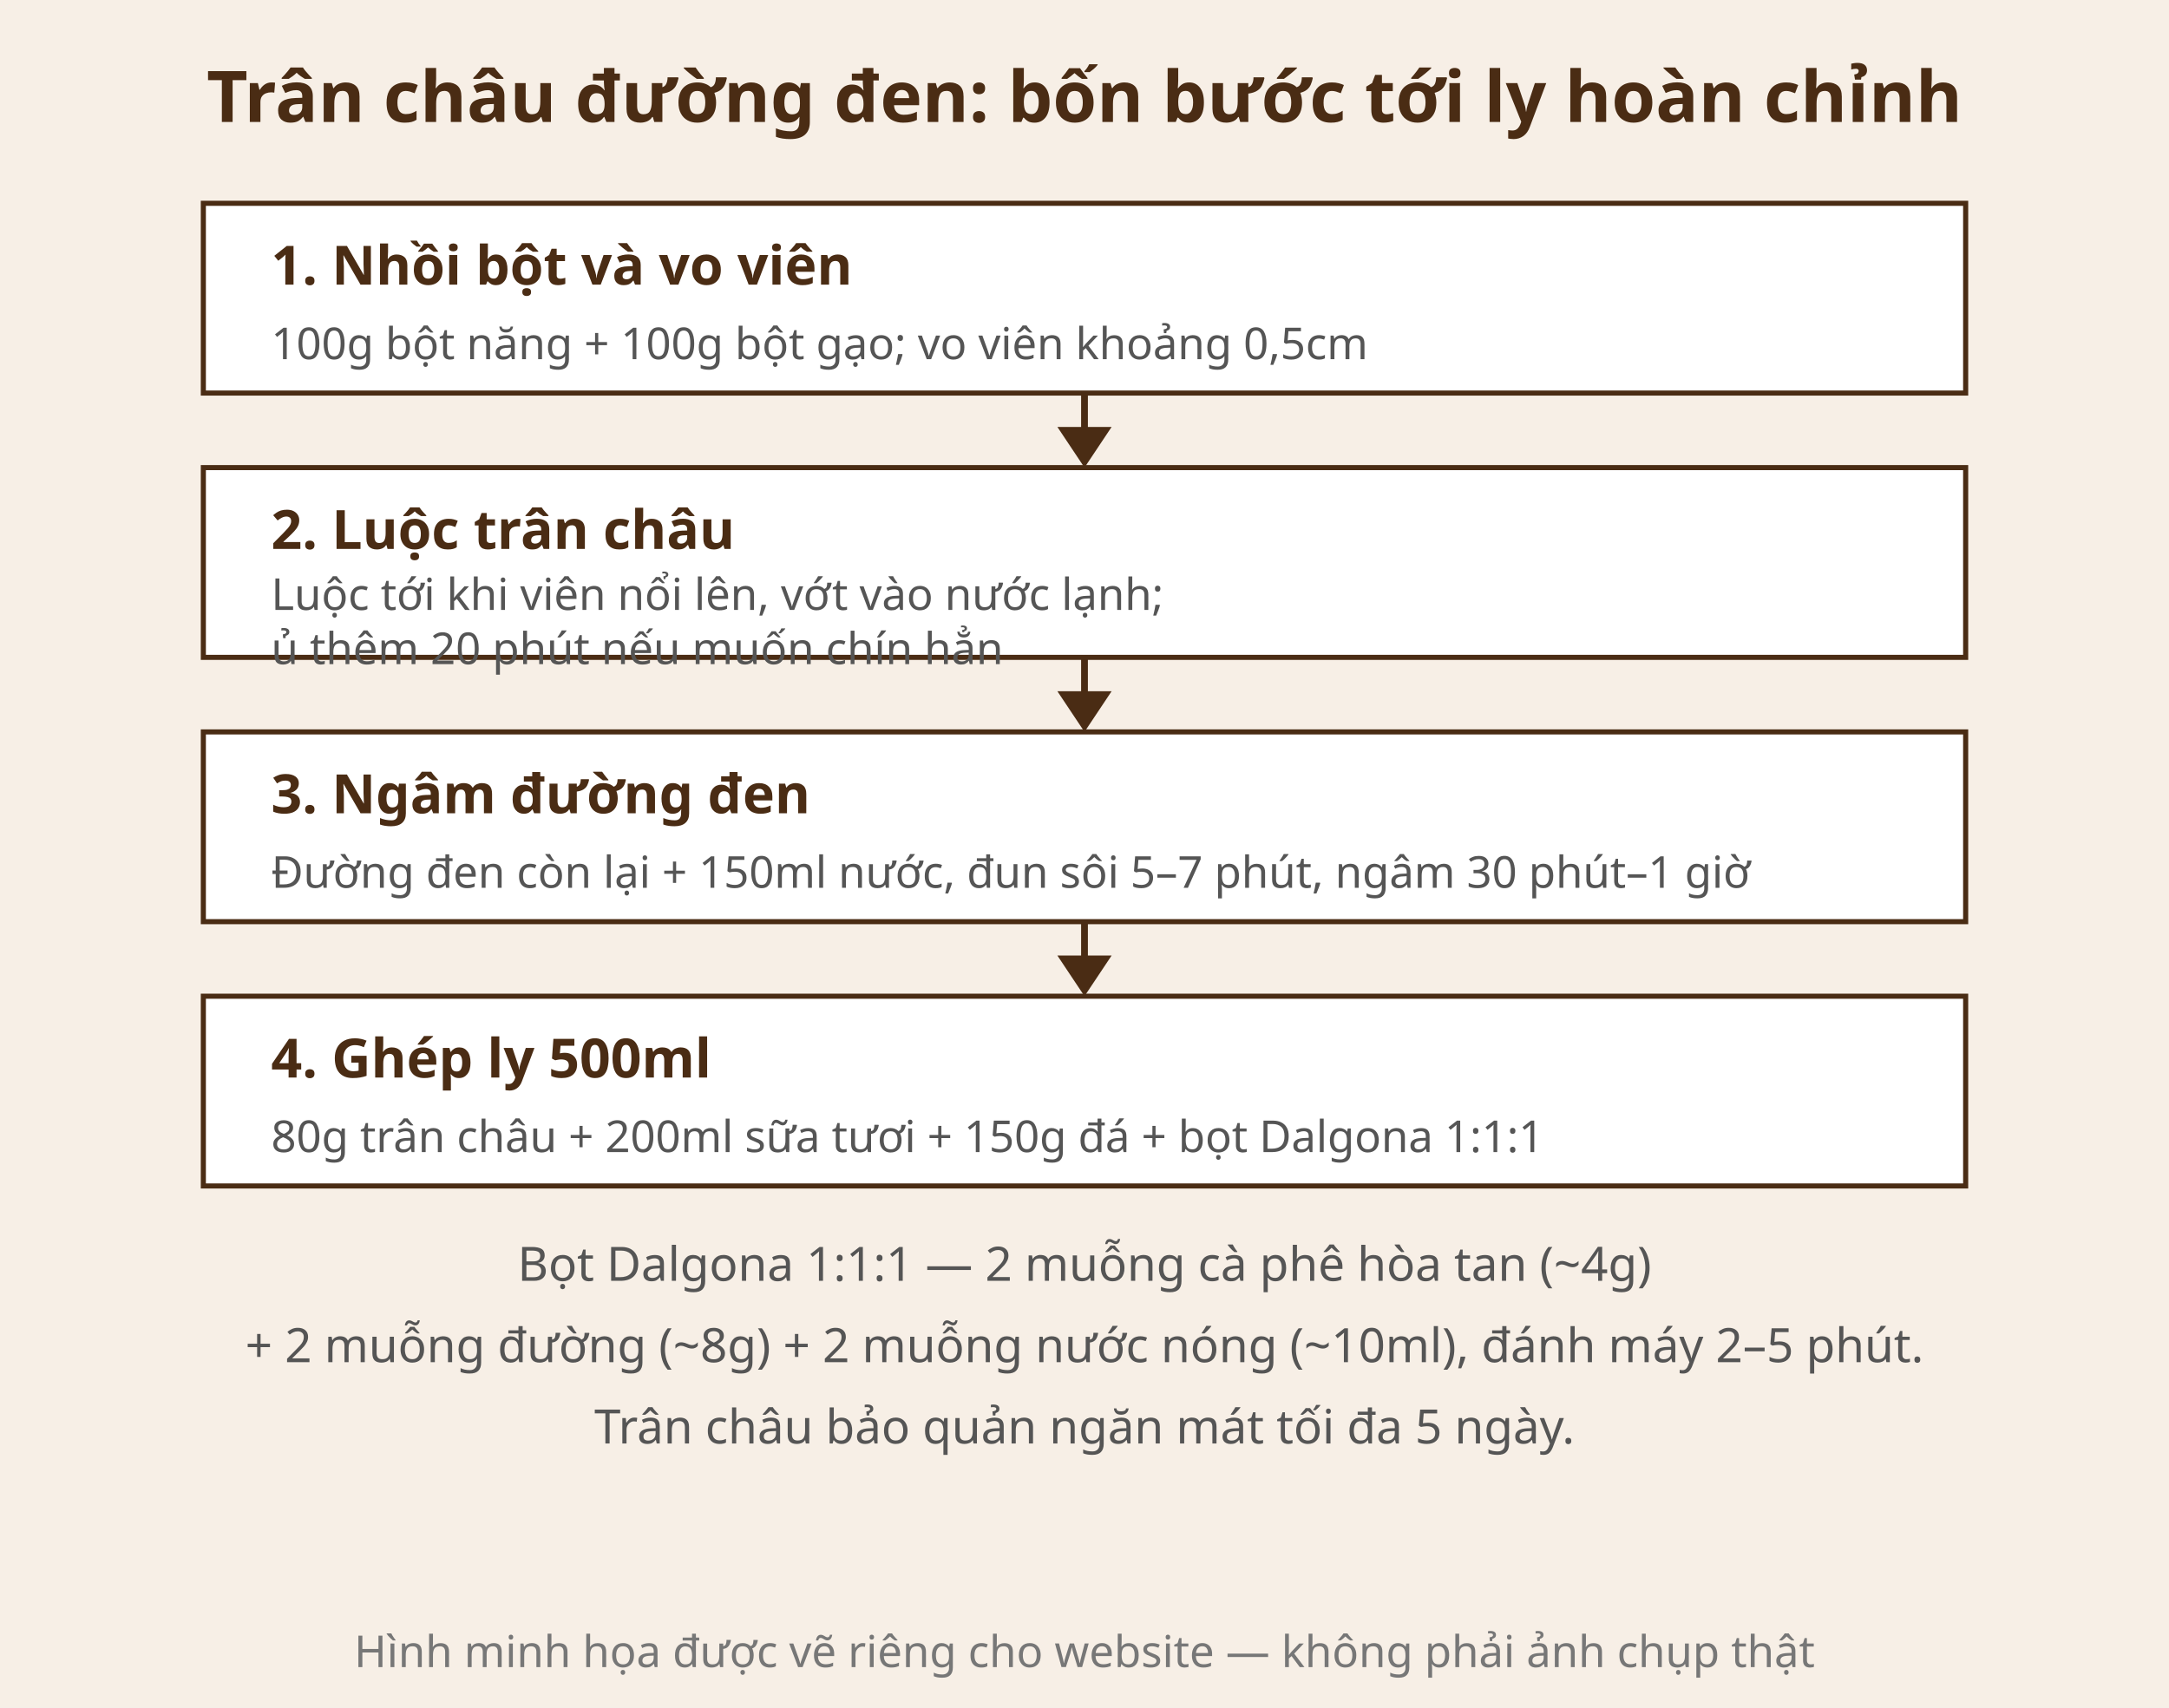
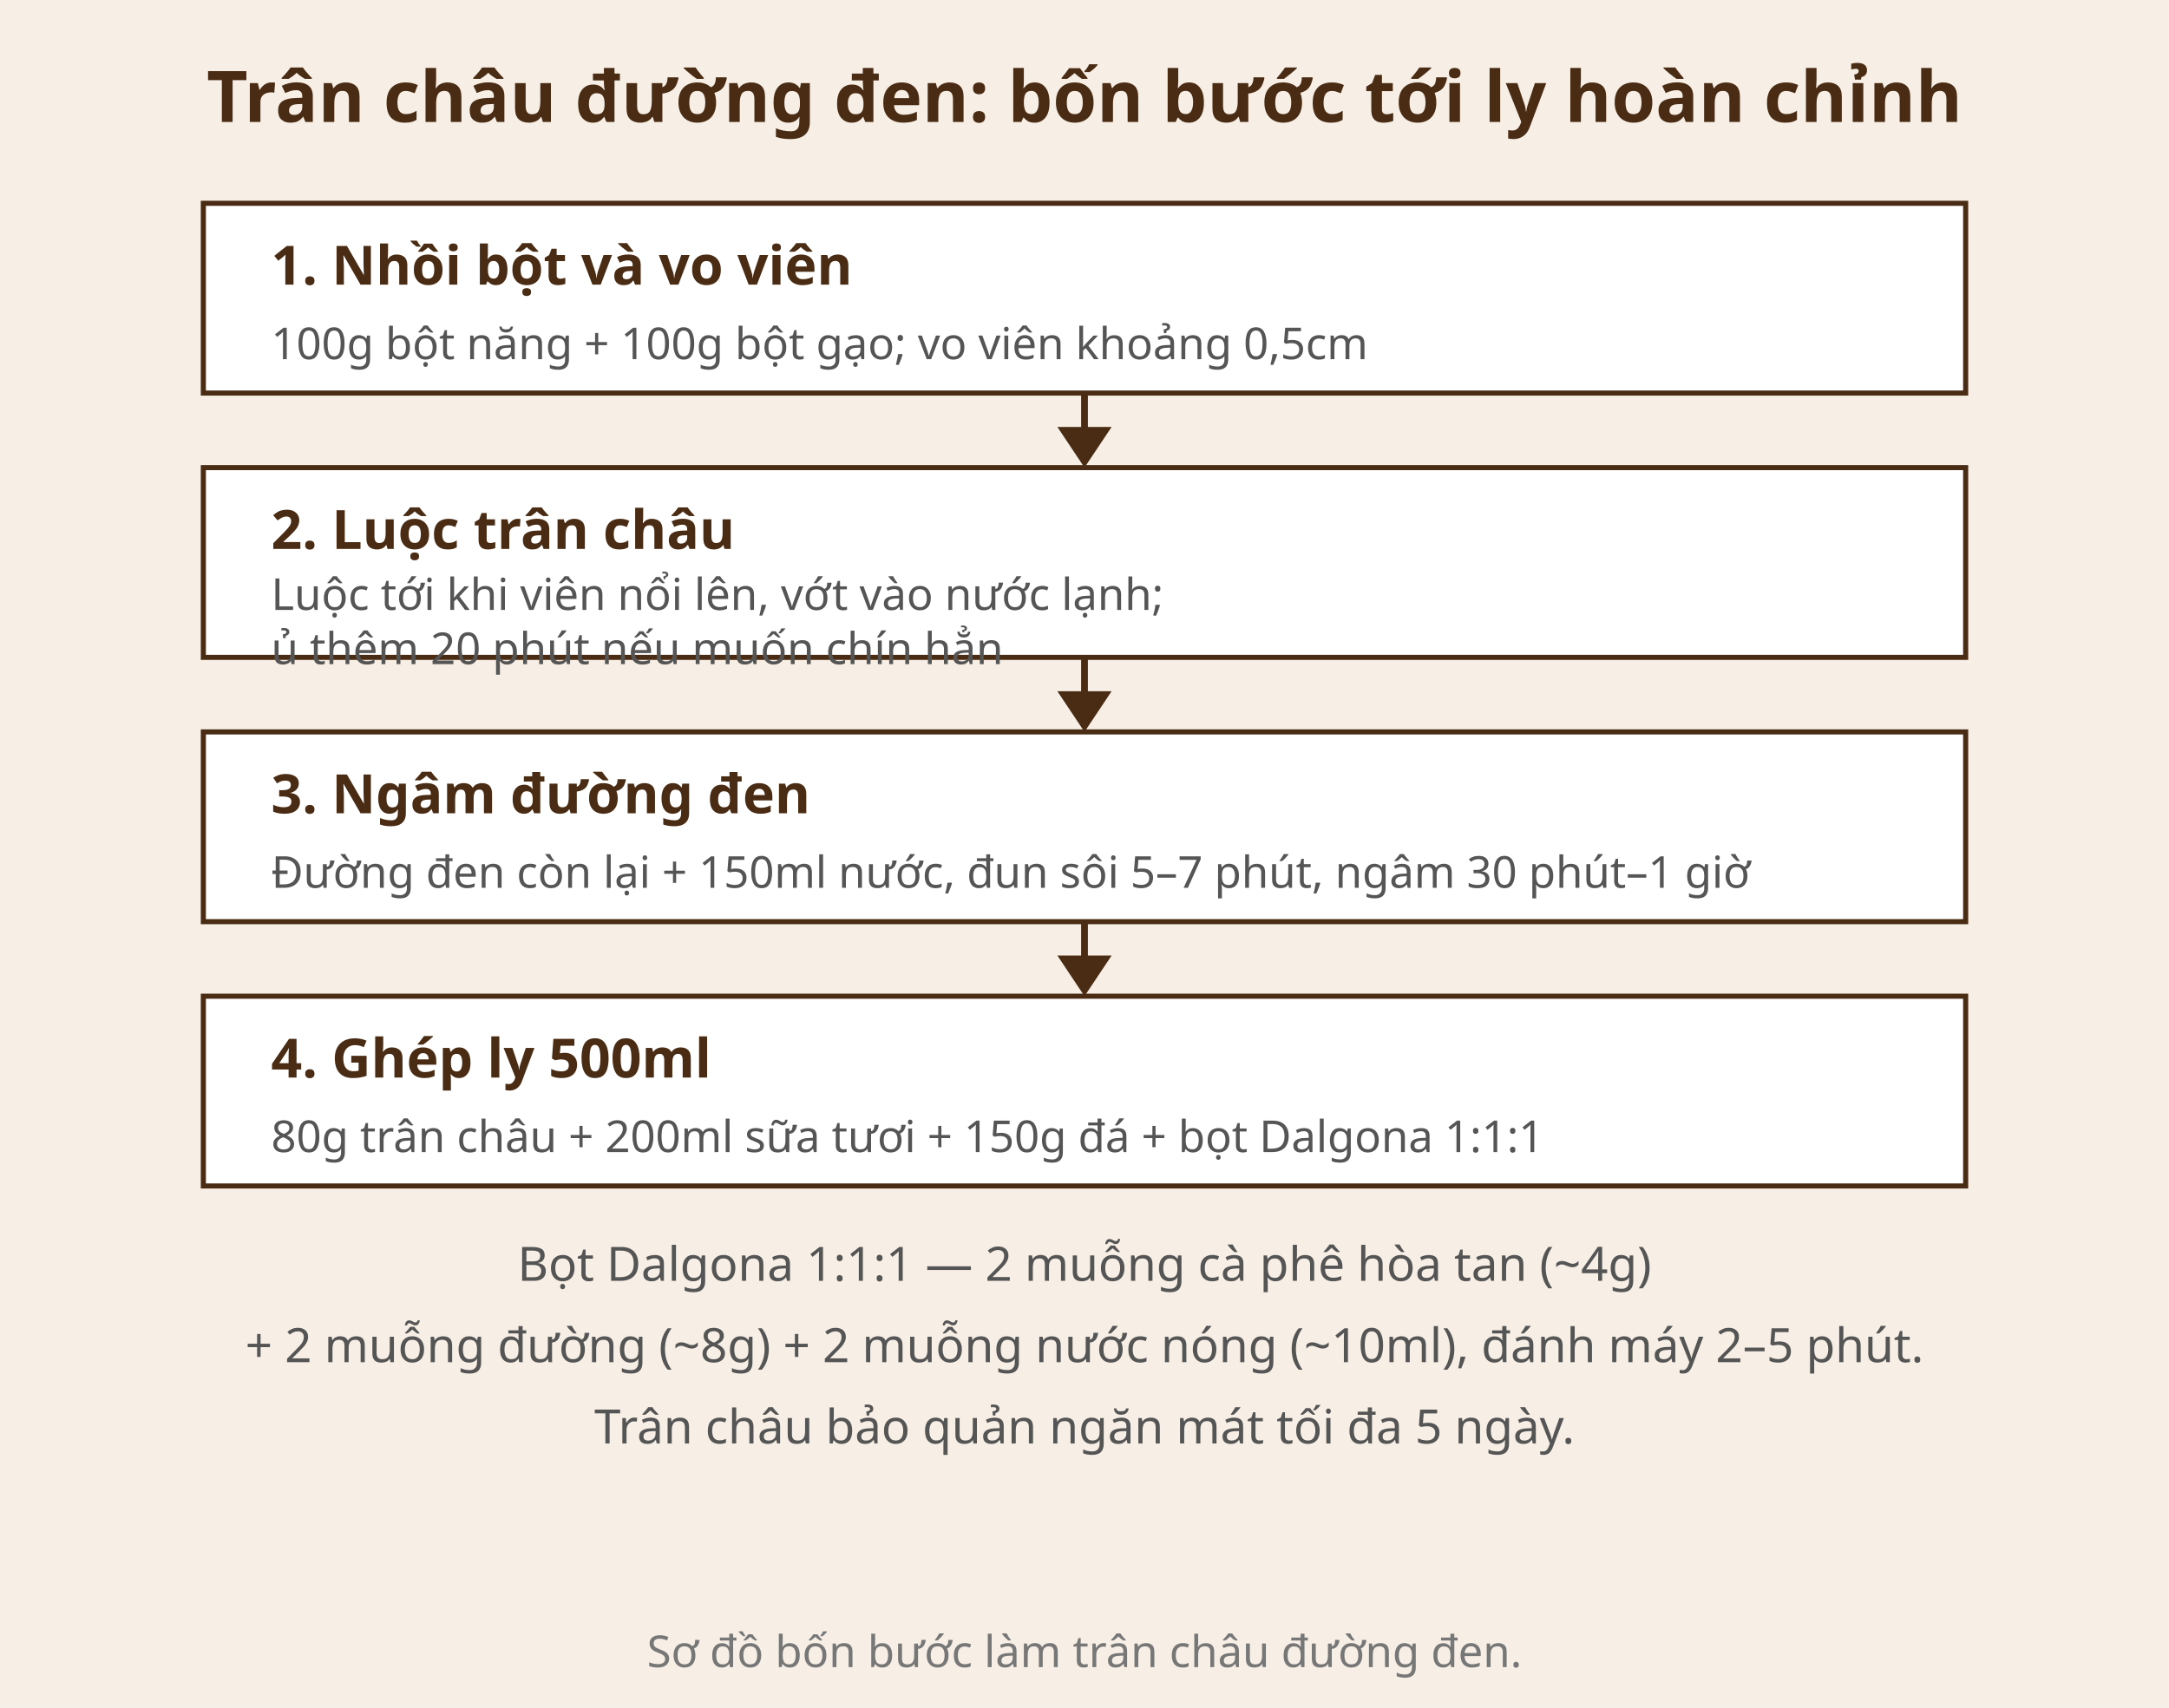
<svg xmlns="http://www.w3.org/2000/svg" width="640" height="504" viewBox="0 0 640 504" role="img" aria-labelledby="t d">
  <rect width="640" height="504" fill="#f7efe6" />
  <text x="320" y="36" text-anchor="middle" font-family="sans-serif" font-size="21" fill="#4a2c14" font-weight="bold">Trân châu đường đen: bốn bước tới ly hoàn chỉnh</text>
  <rect x="60" y="60" width="520" height="56" fill="#ffffff" stroke="#4a2c14" stroke-width="1.5" rx="0" />
  <text x="80" y="84" text-anchor="start" font-family="sans-serif" font-size="16" fill="#4a2c14" font-weight="bold">1. Nhồi bột và vo viên</text>
  <text x="80" y="106" text-anchor="start" font-family="sans-serif" font-size="13" fill="#555">100g bột năng + 100g bột gạo; vo viên khoảng 0,5cm</text>
  <line x1="320" y1="116" x2="320" y2="136" stroke="#4a2c14" stroke-width="2" />
  <polygon points="320,138 312,126 328,126" fill="#4a2c14" />
  <rect x="60" y="138" width="520" height="56" fill="#ffffff" stroke="#4a2c14" stroke-width="1.5" rx="0" />
  <text x="80" y="162" text-anchor="start" font-family="sans-serif" font-size="16" fill="#4a2c14" font-weight="bold">2. Luộc trân châu</text>
  <text x="80" y="180" text-anchor="start" font-family="sans-serif" font-size="13" fill="#555">Luộc tới khi viên nổi lên, vớt vào nước lạnh;</text>
  <text x="80" y="196" text-anchor="start" font-family="sans-serif" font-size="13" fill="#555">ủ thêm 20 phút nếu muốn chín hẳn</text>
  <line x1="320" y1="194" x2="320" y2="214" stroke="#4a2c14" stroke-width="2" />
  <polygon points="320,216 312,204 328,204" fill="#4a2c14" />
  <rect x="60" y="216" width="520" height="56" fill="#ffffff" stroke="#4a2c14" stroke-width="1.5" rx="0" />
  <text x="80" y="240" text-anchor="start" font-family="sans-serif" font-size="16" fill="#4a2c14" font-weight="bold">3. Ngâm đường đen</text>
  <text x="80" y="262" text-anchor="start" font-family="sans-serif" font-size="13" fill="#555">Đường đen còn lại + 150ml nước, đun sôi 5–7 phút, ngâm 30 phút–1 giờ</text>
  <line x1="320" y1="272" x2="320" y2="292" stroke="#4a2c14" stroke-width="2" />
  <polygon points="320,294 312,282 328,282" fill="#4a2c14" />
  <rect x="60" y="294" width="520" height="56" fill="#ffffff" stroke="#4a2c14" stroke-width="1.5" rx="0" />
  <text x="80" y="318" text-anchor="start" font-family="sans-serif" font-size="16" fill="#4a2c14" font-weight="bold">4. Ghép ly 500ml</text>
  <text x="80" y="340" text-anchor="start" font-family="sans-serif" font-size="13" fill="#555">80g trân châu + 200ml sữa tươi + 150g đá + bọt Dalgona 1:1:1</text>
  <text x="320" y="378" text-anchor="middle" font-family="sans-serif" font-size="14" fill="#555">Bọt Dalgona 1:1:1 — 2 muỗng cà phê hòa tan (~4g)</text>
  <text x="320" y="402" text-anchor="middle" font-family="sans-serif" font-size="14" fill="#555">+ 2 muỗng đường (~8g) + 2 muỗng nước nóng (~10ml), đánh máy 2–5 phút.</text>
  <text x="320" y="426" text-anchor="middle" font-family="sans-serif" font-size="14" fill="#555">Trân châu bảo quản ngăn mát tối đa 5 ngày.</text>
-   <text x="320" y="492" text-anchor="middle" font-family="sans-serif" font-size="13" fill="#777">Hình minh họa được vẽ riêng cho website — không phải ảnh chụp thật</text>
+   <text x="320" y="492" text-anchor="middle" font-family="sans-serif" font-size="13" fill="#777">Sơ đồ bốn bước làm trân châu đường đen.</text>
</svg>
